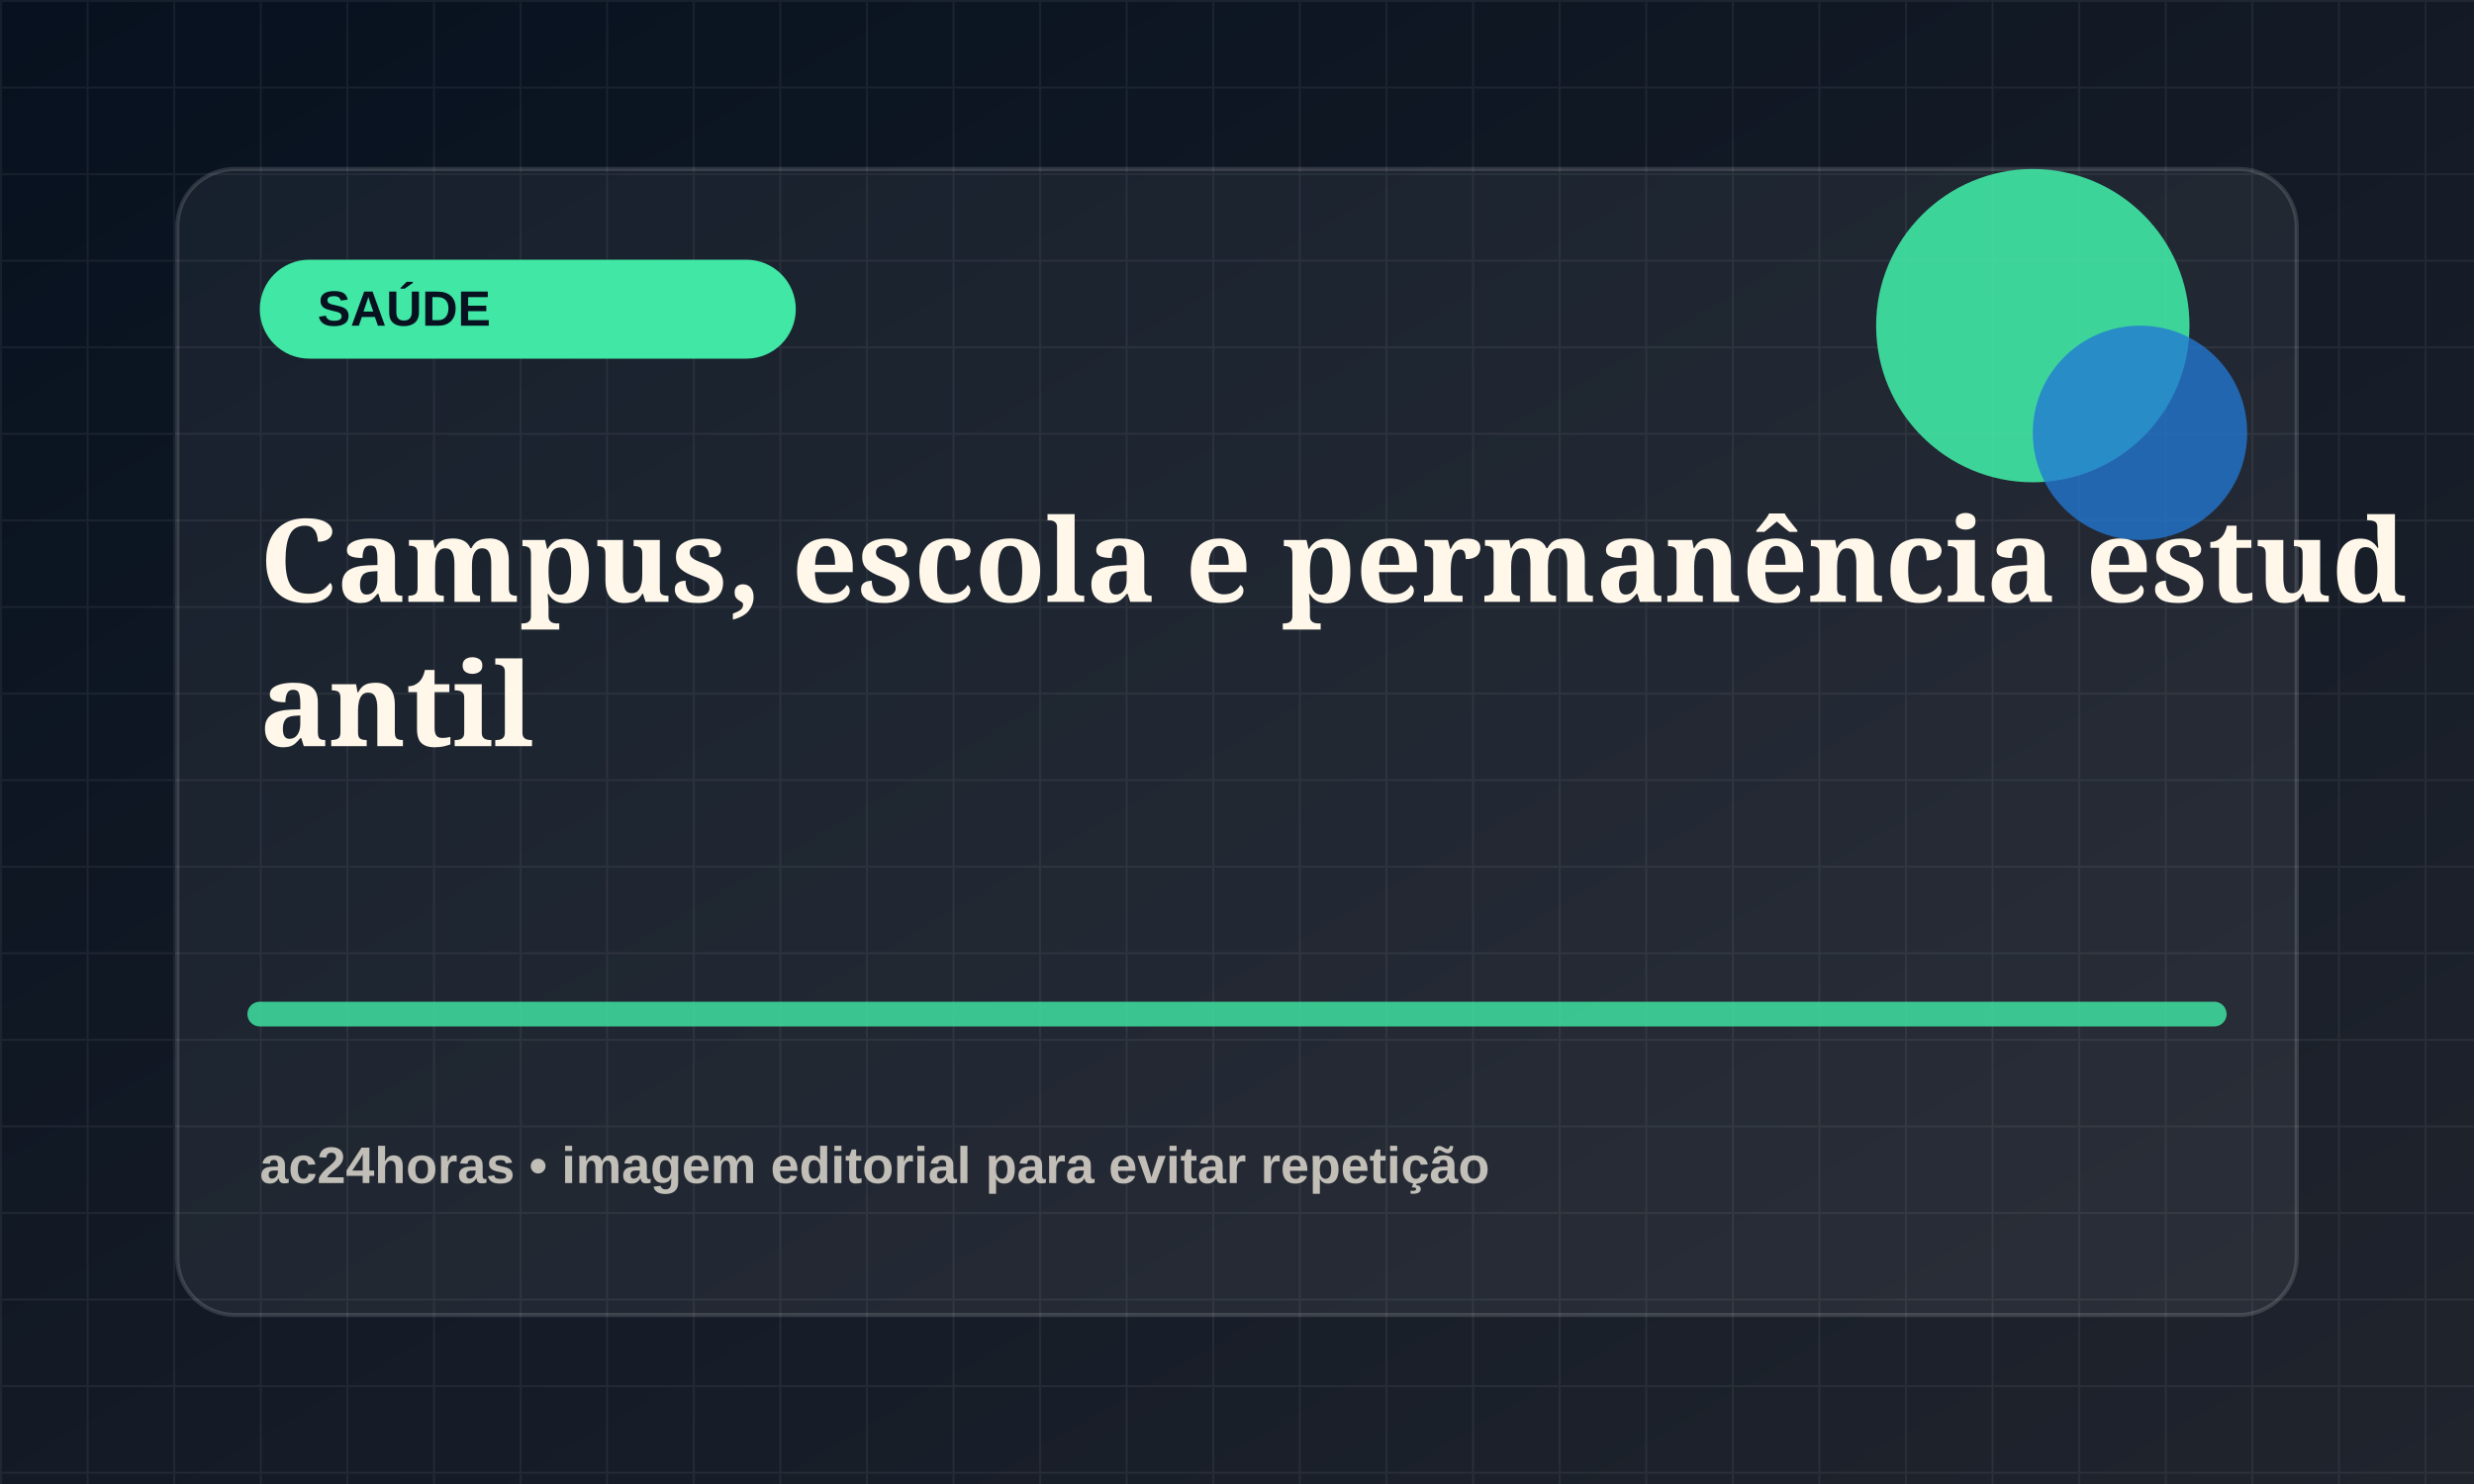
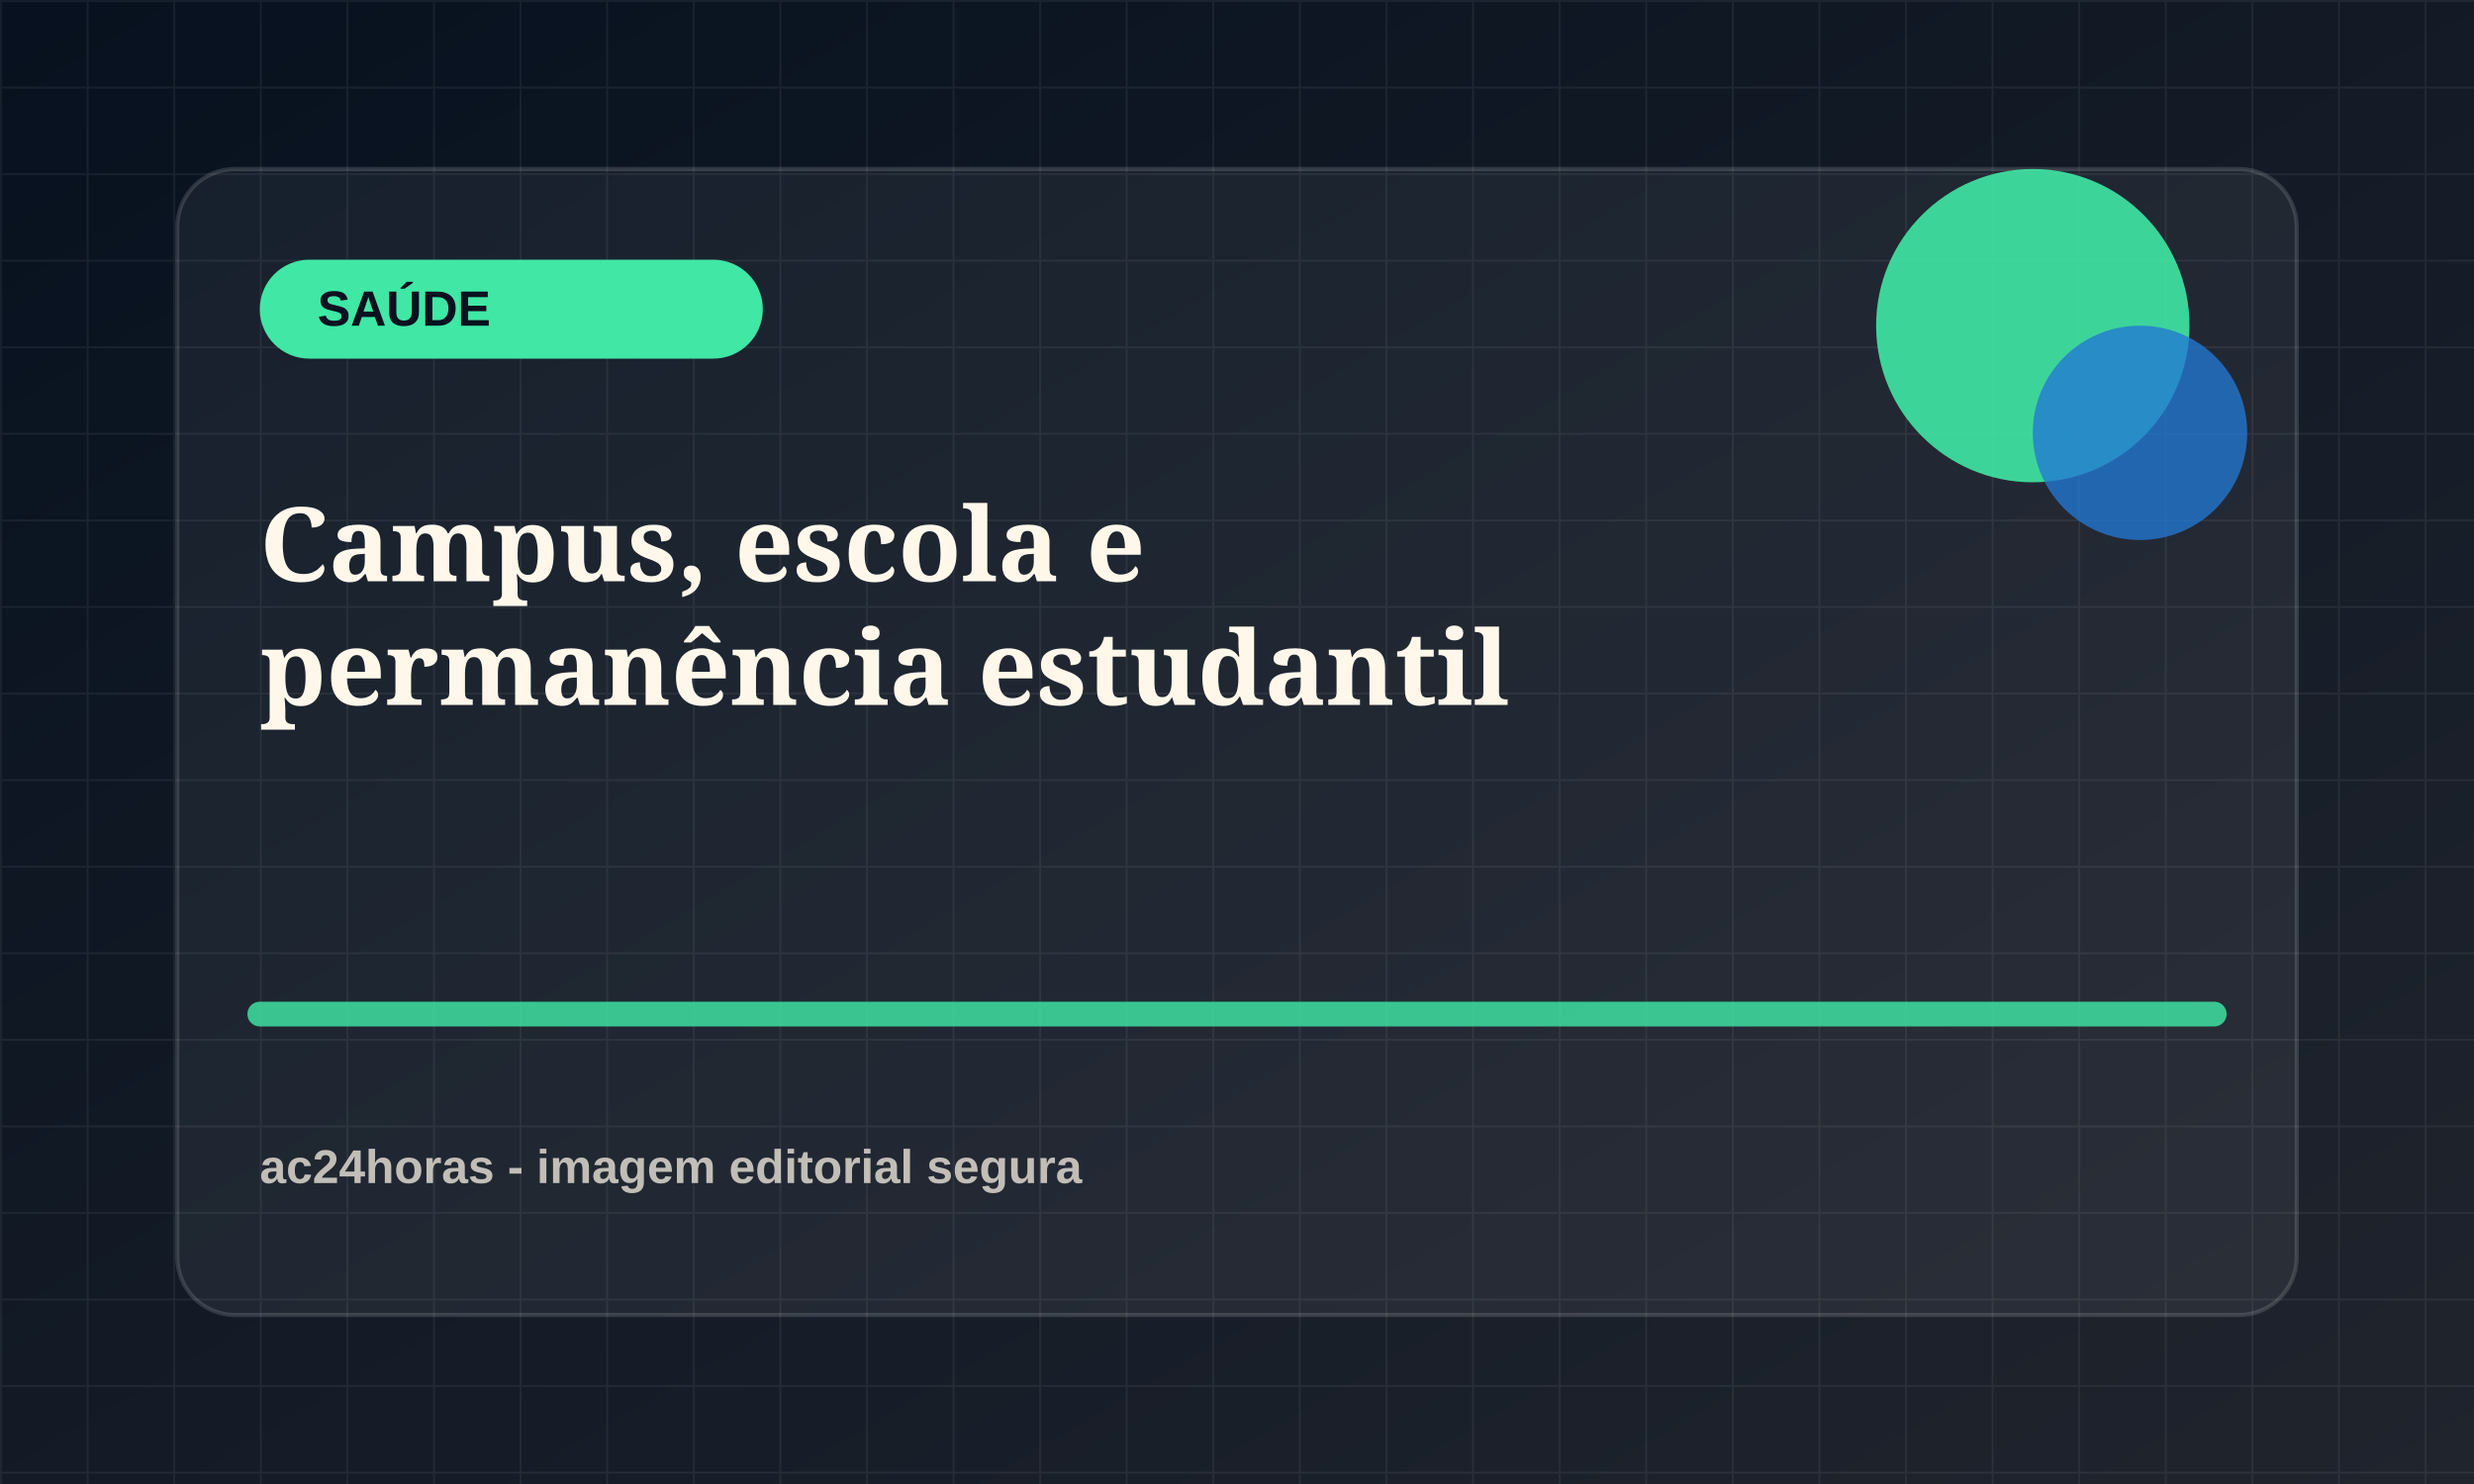
<svg xmlns="http://www.w3.org/2000/svg" viewBox="0 0 1200 720">
  <defs>
    <linearGradient id="bg" x1="0" x2="1" y1="0" y2="1">
      <stop offset="0" stop-color="#07111f" />
      <stop offset="1" stop-color="#20242d" />
    </linearGradient>
    <pattern id="grid" width="42" height="42" patternUnits="userSpaceOnUse">
      <path d="M42 0H0v42" fill="none" stroke="rgba(255,255,255,.055)" stroke-width="2" />
    </pattern>
  </defs>
  <rect width="1200" height="720" fill="url(#bg)" />
  <rect width="1200" height="720" fill="url(#grid)" />
  <rect x="86" y="82" width="1028" height="556" rx="28" fill="rgba(255,255,255,.055)" stroke="rgba(255,255,255,.14)" stroke-width="2" />
-   <rect x="126" y="126" width="260" height="48" rx="24" fill="hsl(156 78% 58%)" />
+   <rect x="126" y="126" width="244" height="48" rx="24" fill="hsl(156 78% 58%)" />
  <text x="154" y="158" fill="#07111f" font-family="Arial, sans-serif" font-size="24" font-weight="800">SAÚDE</text>
  <circle cx="986" cy="158" r="76" fill="hsl(156 78% 58%)" opacity=".9" />
  <circle cx="1038" cy="210" r="52" fill="hsl(211 72% 48%)" opacity=".78" />
  <path d="M126 492h948" stroke="hsl(156 78% 58%)" stroke-width="12" stroke-linecap="round" opacity=".82" />
-   <text x="126" y="292" fill="#fff8ea" font-family="Georgia, serif" font-size="56" font-weight="700">
-     <tspan x="126" dy="0">Campus, escola e permanência estud</tspan>
-     <tspan x="126" dy="70">antil</tspan>
-     <tspan x="126" dy="70" />
+   <text x="126" y="282" fill="#fff8ea" font-family="Georgia, serif" font-size="50" font-weight="700">
+     <tspan x="126" dy="0">Campus, escola e</tspan>
+     <tspan x="126" dy="60">permanência estudantil</tspan>
  </text>
-   <text x="126" y="574" fill="rgba(255,248,234,.72)" font-family="Arial, sans-serif" font-size="25" font-weight="700">ac24horas • imagem editorial para evitar repetição</text>
+   <text x="126" y="574" fill="rgba(255,248,234,.72)" font-family="Arial, sans-serif" font-size="23" font-weight="700">ac24horas - imagem editorial segura</text>
</svg>
